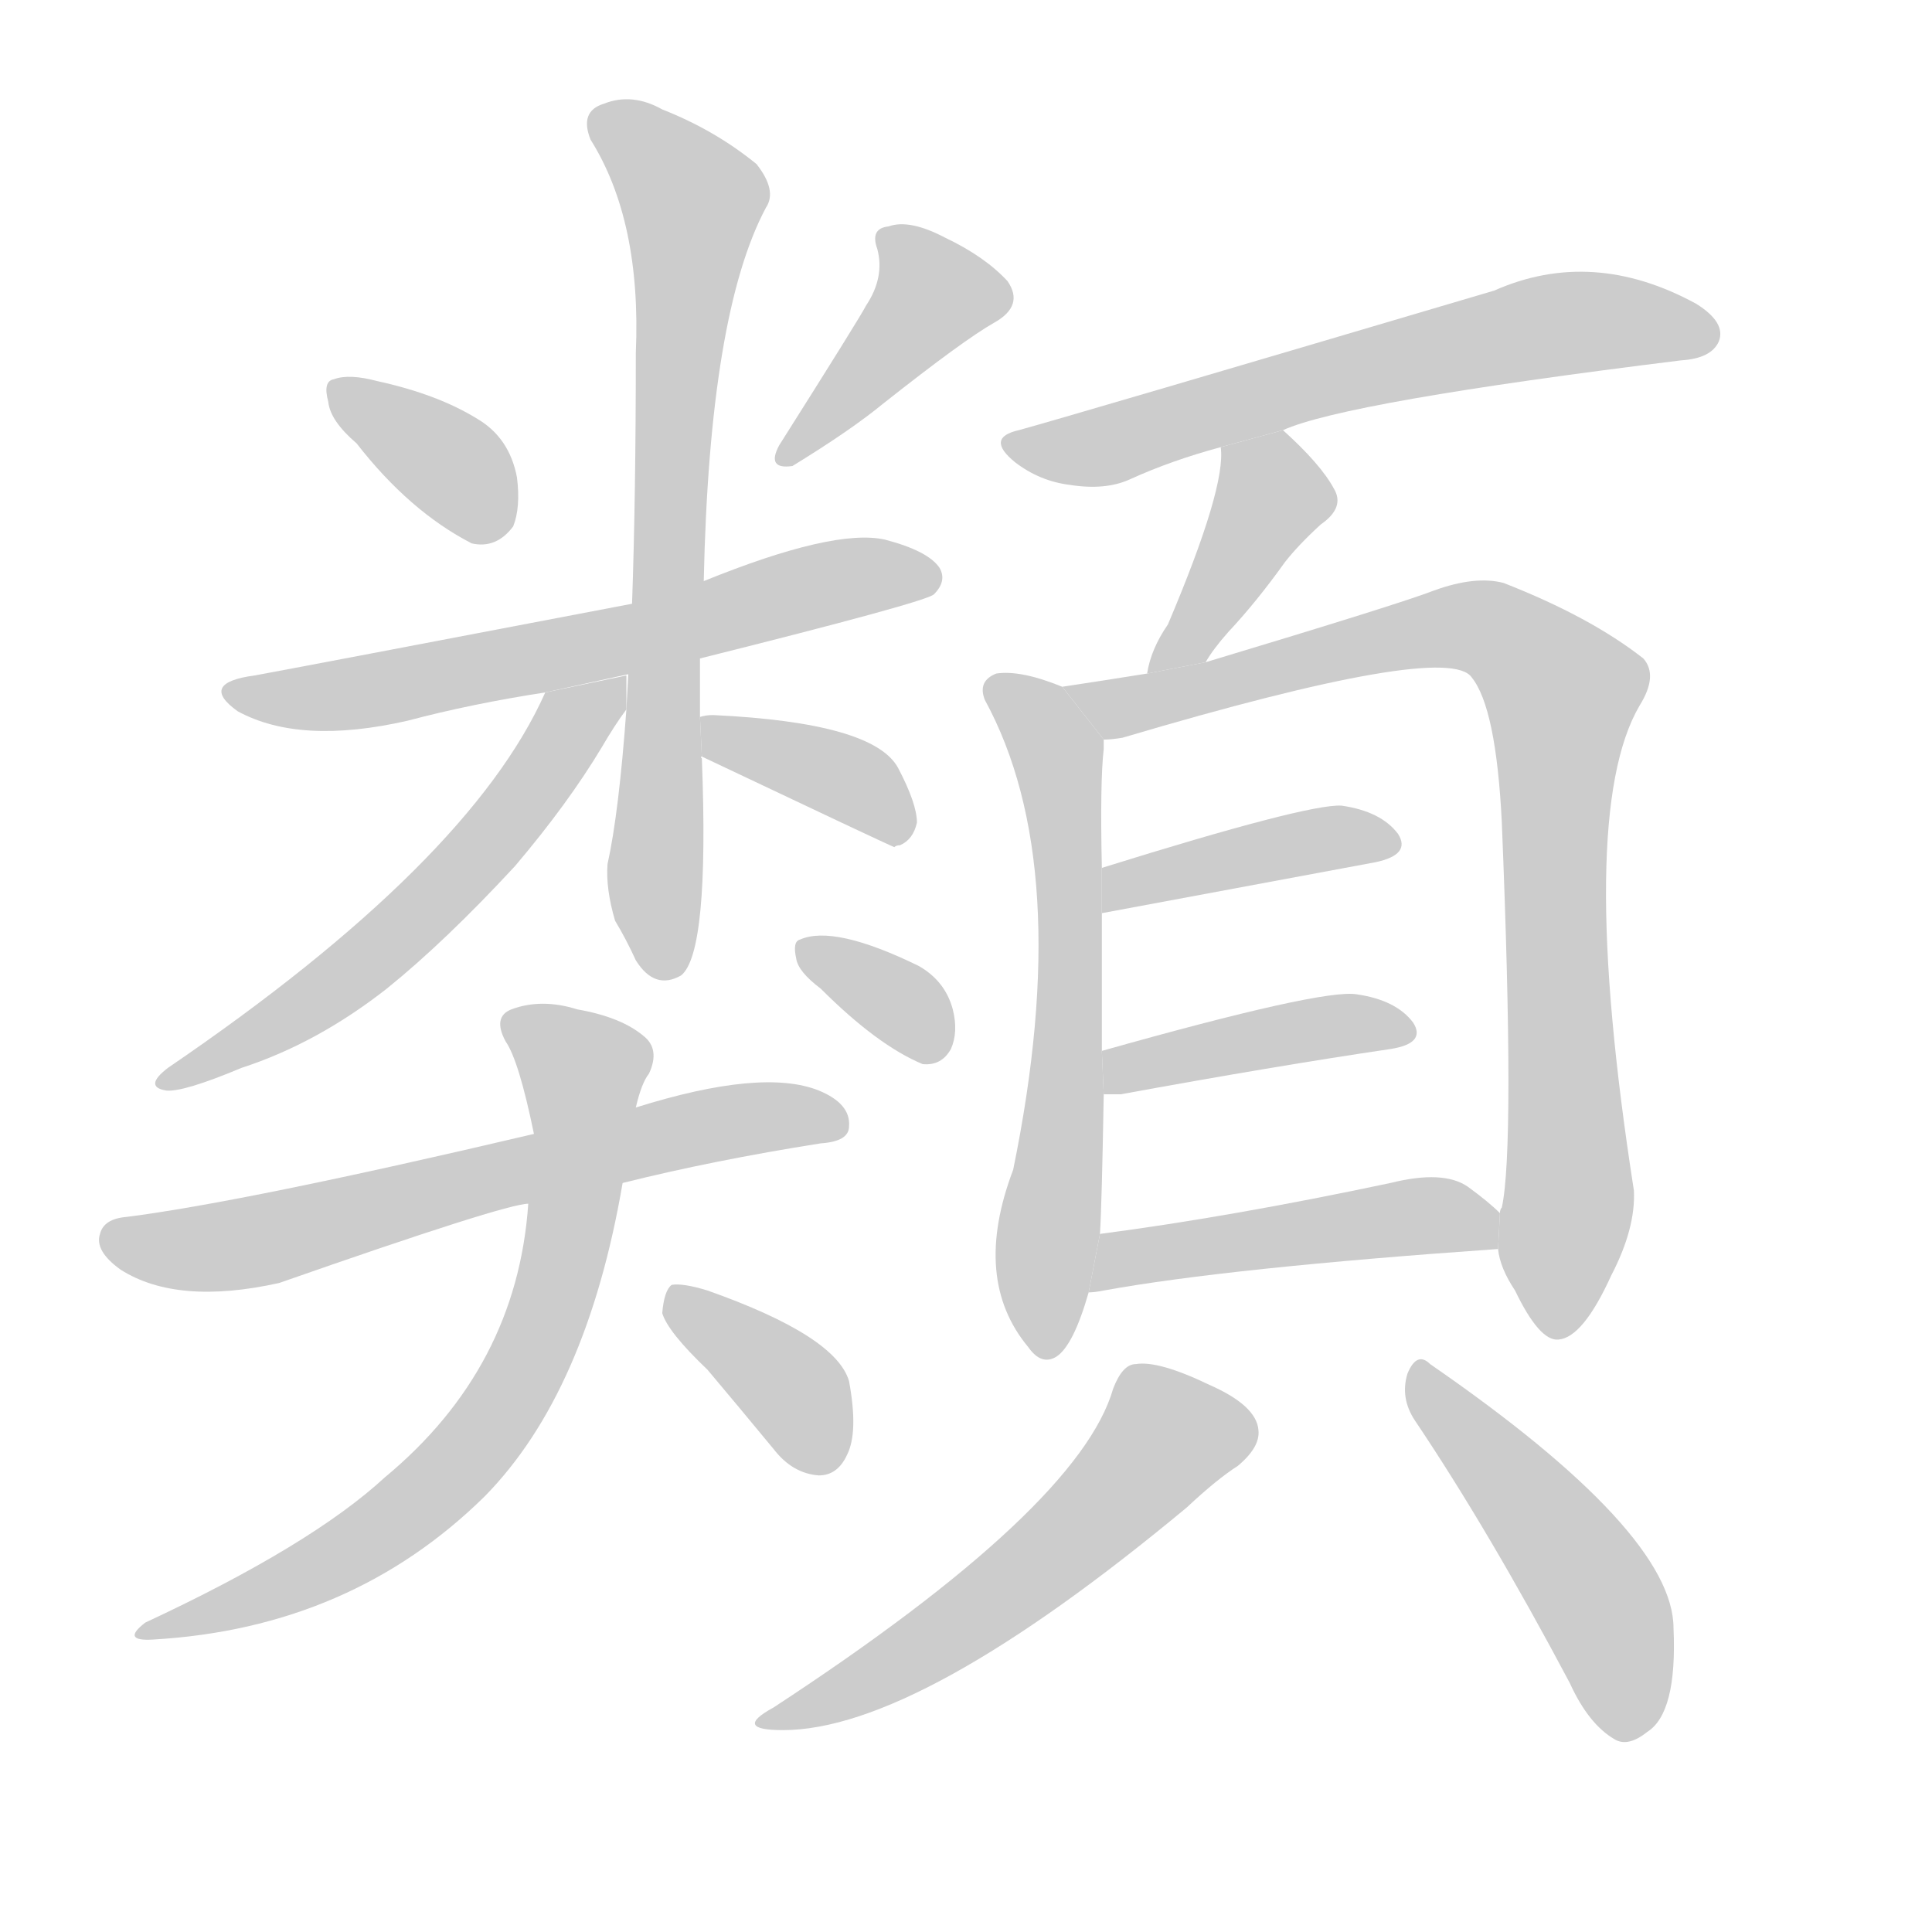
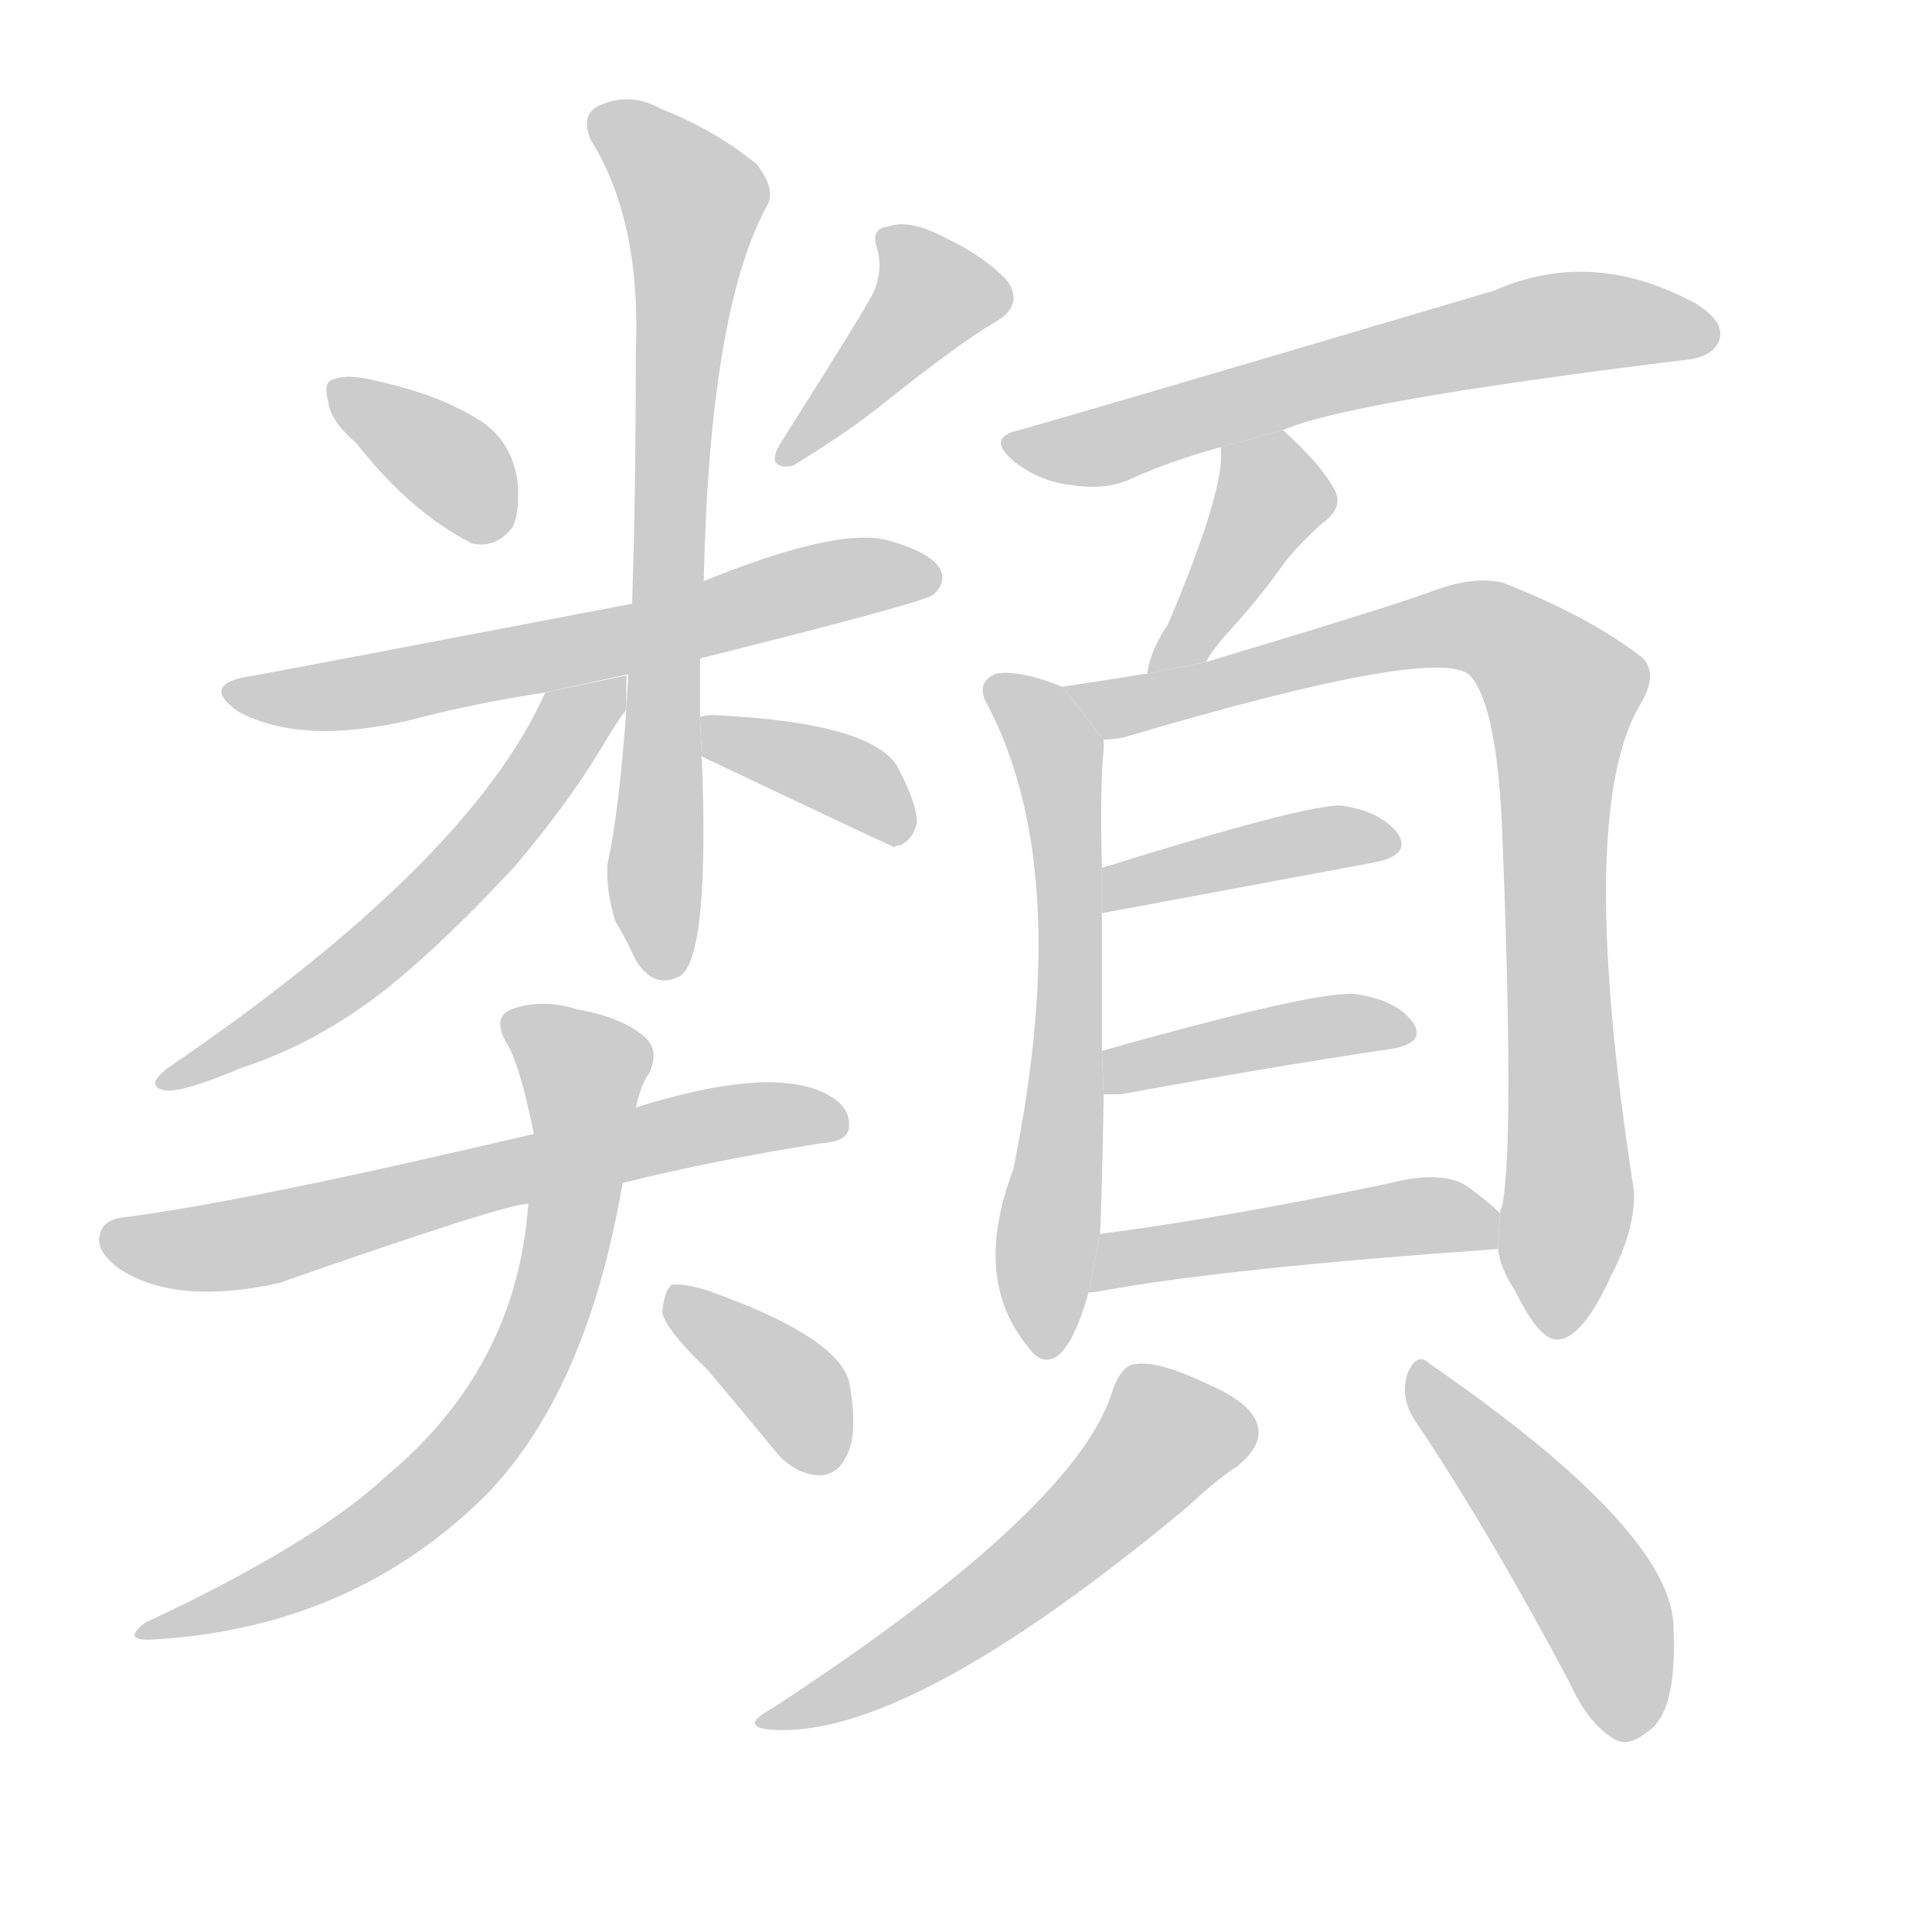
<svg xmlns="http://www.w3.org/2000/svg" xmlns:xlink="http://www.w3.org/1999/xlink" id="z39006" class="acjk" version="1.1" viewBox="0 0 1024 1024">
  <style>

@keyframes z39006k {
	from {
		stroke:#c00;
		stroke-dashoffset:3000;
	}
	75% {
		stroke:#c00;
		stroke-dashoffset:0;
	}
	to {
		stroke:#000;
	}
}
#z39006 path[clip-path] {
	animation:z39006k 1s linear both;
	stroke-dasharray:3000;
	stroke-width:128;
	stroke-linecap:round;
	fill:none;
}
#z39006 path[clip-path="url(#z39006c1)"] {animation-delay:1s;}
#z39006 path[clip-path="url(#z39006c2)"] {animation-delay:2s;}
#z39006 path[clip-path="url(#z39006c3)"] {animation-delay:3s;}
#z39006 path[clip-path="url(#z39006c4)"] {animation-delay:4s;}
#z39006 path[clip-path="url(#z39006c5)"] {animation-delay:5s;}
#z39006 path[clip-path="url(#z39006c6)"] {animation-delay:6s;}
#z39006 path[clip-path="url(#z39006c7)"] {animation-delay:7s;}
#z39006 path[clip-path="url(#z39006c8)"] {animation-delay:8s;}
#z39006 path[clip-path="url(#z39006c9)"] {animation-delay:9s;}
#z39006 path[clip-path="url(#z39006c10)"] {animation-delay:10s;}
#z39006 path[clip-path="url(#z39006c11)"] {animation-delay:11s;}
#z39006 path[clip-path="url(#z39006c12)"] {animation-delay:12s;}
#z39006 path[clip-path="url(#z39006c13)"] {animation-delay:13s;}
#z39006 path[clip-path="url(#z39006c14)"] {animation-delay:14s;}
#z39006 path[clip-path="url(#z39006c15)"] {animation-delay:15s;}
#z39006 path[clip-path="url(#z39006c16)"] {animation-delay:16s;}
#z39006 path[clip-path="url(#z39006c17)"] {animation-delay:17s;}
#z39006 path[clip-path="url(#z39006c18)"] {animation-delay:18s;}
- #z39006 path[clip-path="url(#z39006c19)"] {animation-delay:19s;}
#z39006 path {fill:#ccc;}

</style>
  <path id="z39006d1" d="M189 235Q217 271 250 288Q263 291 272 279Q276 269 274 253Q270 232 253 222Q232 209 200 202Q185 198 177 201Q171 202 174 213Q175 223 189 235 Z" />
  <path id="z39006d2" d="M459 162Q456 168 413 236Q406 249 420 247Q451 228 468 214Q511 180 527 171Q543 162 534 149Q522 136 501 126Q482 116 471 120Q461 121 465 132Q469 147 459 162 Z" />
  <path id="z39006d3" d="M371 349Q491 319 495 315Q502 308 498 301Q492 292 469 286Q442 280 373 308L335 320Q157 354 135 358Q105 362 126 377Q159 395 216 382Q250 373 289 367L371 349 Z" />
  <path id="z39006d4" d="M371 380Q371 364 371 349L373 308Q376 166 406 110Q412 101 401 87Q379 69 351 58Q335 49 320 55Q307 59 313 74Q340 117 337 187Q337 263 335 320L332 376Q328 431 322 458Q321 471 326 488Q332 498 337 509Q347 525 361 517Q376 505 372 402Q371 401 372 401L371 380 Z" />
  <path id="z39006d5" d="M289 367Q249 457 89 566Q76 576 88 578Q97 579 128 566Q168 553 205 524Q236 499 273 459Q301 426 319 396Q326 384 332 376L332 358L289 367 Z" />
  <path id="z39006d6" d="M372 401Q469 447 474 449Q475 448 477 448Q484 445 486 436Q486 426 476 407Q463 383 378 379Q374 379 371 380L372 401 Z" />
  <path id="z39006d7" d="M330 627Q378 615 435 606Q450 605 450 597Q451 585 434 578Q404 566 337 587L283 601Q130 637 67 645Q55 646 53 654Q50 663 64 673Q94 692 148 680Q268 638 280 638L330 627 Z" />
  <path id="z39006d8" d="M280 638Q274 725 204 783Q165 819 77 860Q64 870 81 869Q186 863 257 793Q311 738 330 627L337 587Q340 574 344 569Q350 556 341 549Q329 539 306 535Q287 529 271 535Q261 539 268 552Q275 562 283 601L280 638 Z" />
  <path id="z39006d9" d="M375 726Q391 745 410 768Q420 781 434 782Q444 782 449 771Q455 759 450 732Q443 708 375 684Q362 680 356 681Q352 684 351 696Q354 706 375 726 Z" />
-   <path id="z39006d10" d="M435 524Q465 554 489 564Q499 565 504 556Q508 547 505 535Q501 520 487 512Q442 490 424 498Q420 499 422 508Q423 515 435 524 Z" />
-   <path id="z39006d11" d="M680 228Q713 213 891 191Q907 190 911 181Q915 171 899 161Q844 131 792 154Q569 220 540 228Q522 232 538 245Q551 255 567 257Q586 260 599 254Q621 244 647 237L680 228 Z" />
-   <path id="z39006d12" d="M639 351Q643 344 651 335Q666 319 681 298Q688 289 700 278Q713 269 707 259Q700 246 680 228L647 237Q650 258 619 331Q610 344 608 357L639 351 Z" />
-   <path id="z39006d13" d="M563 364Q541 355 528 357Q518 361 522 371Q570 459 537 620Q515 678 545 714Q552 724 560 719Q569 713 577 685L583 654Q584 638 585 580L584 557Q584 514 584 484L584 460Q583 414 585 397Q585 394 585 392L563 364 Z" />
-   <path id="z39006d14" d="M794 662Q795 672 803 684Q816 711 826 710Q839 709 854 676Q867 651 866 631Q835 432 869 374Q879 358 871 349Q843 327 797 309Q782 305 760 313Q742 320 639 351L608 357Q583 361 563 364L585 392Q589 392 595 391Q767 340 780 359Q793 375 796 436Q803 608 796 640Q795 641 795 643L794 662 Z" />
-   <path id="z39006d15" d="M584 484L729 457Q748 453 741 442Q732 430 711 427Q693 426 584 460L584 484 Z" />
-   <path id="z39006d16" d="M585 580Q589 580 594 580Q676 565 737 556Q756 553 749 542Q740 530 719 527Q701 524 584 557L585 580 Z" />
-   <path id="z39006d17" d="M577 685Q580 685 585 684Q651 672 794 662L795 643Q789 637 778 629Q765 620 737 627Q652 645 583 654L577 685 Z" />
-   <path id="z39006d18" d="M590 736Q572 799 410 905Q388 917 415 917Q487 917 629 799Q645 784 656 777Q668 767 667 758Q666 745 641 734Q614 721 602 723Q595 723 590 736 Z" />
-   <path id="z39006d19" d="M750 753Q789 811 832 892Q842 914 856 922Q863 926 873 918Q889 908 887 863Q887 812 758 723Q751 716 746 728Q742 741 750 753 Z" />
+   <path id="z39006d10" d="M680 228Q713 213 891 191Q907 190 911 181Q915 171 899 161Q844 131 792 154Q569 220 540 228Q522 232 538 245Q551 255 567 257Q586 260 599 254Q621 244 647 237L680 228 Z" />
+   <path id="z39006d11" d="M639 351Q643 344 651 335Q666 319 681 298Q688 289 700 278Q713 269 707 259Q700 246 680 228L647 237Q650 258 619 331Q610 344 608 357L639 351 Z" />
+   <path id="z39006d12" d="M563 364Q541 355 528 357Q518 361 522 371Q570 459 537 620Q515 678 545 714Q552 724 560 719Q569 713 577 685L583 654Q584 638 585 580L584 557Q584 514 584 484L584 460Q583 414 585 397Q585 394 585 392L563 364 Z" />
+   <path id="z39006d13" d="M794 662Q795 672 803 684Q816 711 826 710Q839 709 854 676Q867 651 866 631Q835 432 869 374Q879 358 871 349Q843 327 797 309Q782 305 760 313Q742 320 639 351L608 357Q583 361 563 364L585 392Q589 392 595 391Q767 340 780 359Q793 375 796 436Q803 608 796 640Q795 641 795 643L794 662 Z" />
+   <path id="z39006d14" d="M584 484L729 457Q748 453 741 442Q732 430 711 427Q693 426 584 460L584 484 Z" />
+   <path id="z39006d15" d="M585 580Q589 580 594 580Q676 565 737 556Q756 553 749 542Q740 530 719 527Q701 524 584 557L585 580 Z" />
+   <path id="z39006d16" d="M577 685Q580 685 585 684Q651 672 794 662L795 643Q789 637 778 629Q765 620 737 627Q652 645 583 654L577 685 Z" />
+   <path id="z39006d17" d="M590 736Q572 799 410 905Q388 917 415 917Q487 917 629 799Q645 784 656 777Q668 767 667 758Q666 745 641 734Q614 721 602 723Q595 723 590 736 Z" />
+   <path id="z39006d18" d="M750 753Q789 811 832 892Q842 914 856 922Q863 926 873 918Q889 908 887 863Q887 812 758 723Q751 716 746 728Q742 741 750 753 Z" />
  <defs>
    <clipPath id="z39006c1">
      <use xlink:href="#z39006d1" />
    </clipPath>
    <clipPath id="z39006c2">
      <use xlink:href="#z39006d2" />
    </clipPath>
    <clipPath id="z39006c3">
      <use xlink:href="#z39006d3" />
    </clipPath>
    <clipPath id="z39006c4">
      <use xlink:href="#z39006d4" />
    </clipPath>
    <clipPath id="z39006c5">
      <use xlink:href="#z39006d5" />
    </clipPath>
    <clipPath id="z39006c6">
      <use xlink:href="#z39006d6" />
    </clipPath>
    <clipPath id="z39006c7">
      <use xlink:href="#z39006d7" />
    </clipPath>
    <clipPath id="z39006c8">
      <use xlink:href="#z39006d8" />
    </clipPath>
    <clipPath id="z39006c9">
      <use xlink:href="#z39006d9" />
    </clipPath>
    <clipPath id="z39006c10">
      <use xlink:href="#z39006d10" />
    </clipPath>
    <clipPath id="z39006c11">
      <use xlink:href="#z39006d11" />
    </clipPath>
    <clipPath id="z39006c12">
      <use xlink:href="#z39006d12" />
    </clipPath>
    <clipPath id="z39006c13">
      <use xlink:href="#z39006d13" />
    </clipPath>
    <clipPath id="z39006c14">
      <use xlink:href="#z39006d14" />
    </clipPath>
    <clipPath id="z39006c15">
      <use xlink:href="#z39006d15" />
    </clipPath>
    <clipPath id="z39006c16">
      <use xlink:href="#z39006d16" />
    </clipPath>
    <clipPath id="z39006c17">
      <use xlink:href="#z39006d17" />
    </clipPath>
    <clipPath id="z39006c18">
      <use xlink:href="#z39006d18" />
    </clipPath>
-     <clipPath id="z39006c19">
-       <use xlink:href="#z39006d19" />
-     </clipPath>
  </defs>
  <path pathLength="2999" clip-path="url(#z39006c1)" d="M179 205L269 273" />
  <path pathLength="2999" clip-path="url(#z39006c2)" d="M472 128L496 165L417 240" />
  <path pathLength="2999" clip-path="url(#z39006c3)" d="M131 369L492 302" />
  <path pathLength="2999" clip-path="url(#z39006c4)" d="M318 60L370 117L349 515" />
  <path pathLength="2999" clip-path="url(#z39006c5)" d="M327 364L205 500L91 572" />
  <path pathLength="2999" clip-path="url(#z39006c6)" d="M378 385L479 441" />
  <path pathLength="2999" clip-path="url(#z39006c7)" d="M57 656L129 659L442 595" />
  <path pathLength="2999" clip-path="url(#z39006c8)" d="M271 542L312 571L277 727L207 808L84 864" />
  <path pathLength="2999" clip-path="url(#z39006c9)" d="M359 686L436 777" />
-   <path pathLength="2999" clip-path="url(#z39006c10)" d="M426 503L500 556" />
-   <path pathLength="2999" clip-path="url(#z39006c11)" d="M539 236L823 172L907 176" />
-   <path pathLength="2999" clip-path="url(#z39006c12)" d="M652 242L673 276L616 351" />
-   <path pathLength="2999" clip-path="url(#z39006c13)" d="M529 366L559 395L567 469L553 716" />
-   <path pathLength="2999" clip-path="url(#z39006c14)" d="M572 365L778 331L830 367L822 703" />
-   <path pathLength="2999" clip-path="url(#z39006c15)" d="M593 475L737 445" />
-   <path pathLength="2999" clip-path="url(#z39006c16)" d="M590 573L744 547" />
-   <path pathLength="2999" clip-path="url(#z39006c17)" d="M583 677L792 651" />
-   <path pathLength="2999" clip-path="url(#z39006c18)" d="M661 756L617 759L523 851L408 913" />
-   <path pathLength="2999" clip-path="url(#z39006c19)" d="M753 728L853 859L865 919" />
+   <path pathLength="2999" clip-path="url(#z39006c10)" d="M539 236L823 172L907 176" />
+   <path pathLength="2999" clip-path="url(#z39006c11)" d="M652 242L673 276L616 351" />
+   <path pathLength="2999" clip-path="url(#z39006c12)" d="M529 366L559 395L567 469L553 716" />
+   <path pathLength="2999" clip-path="url(#z39006c13)" d="M572 365L778 331L830 367L822 703" />
+   <path pathLength="2999" clip-path="url(#z39006c14)" d="M593 475L737 445" />
+   <path pathLength="2999" clip-path="url(#z39006c15)" d="M590 573L744 547" />
+   <path pathLength="2999" clip-path="url(#z39006c16)" d="M583 677L792 651" />
+   <path pathLength="2999" clip-path="url(#z39006c17)" d="M661 756L617 759L523 851L408 913" />
+   <path pathLength="2999" clip-path="url(#z39006c18)" d="M753 728L853 859L865 919" />
</svg>
